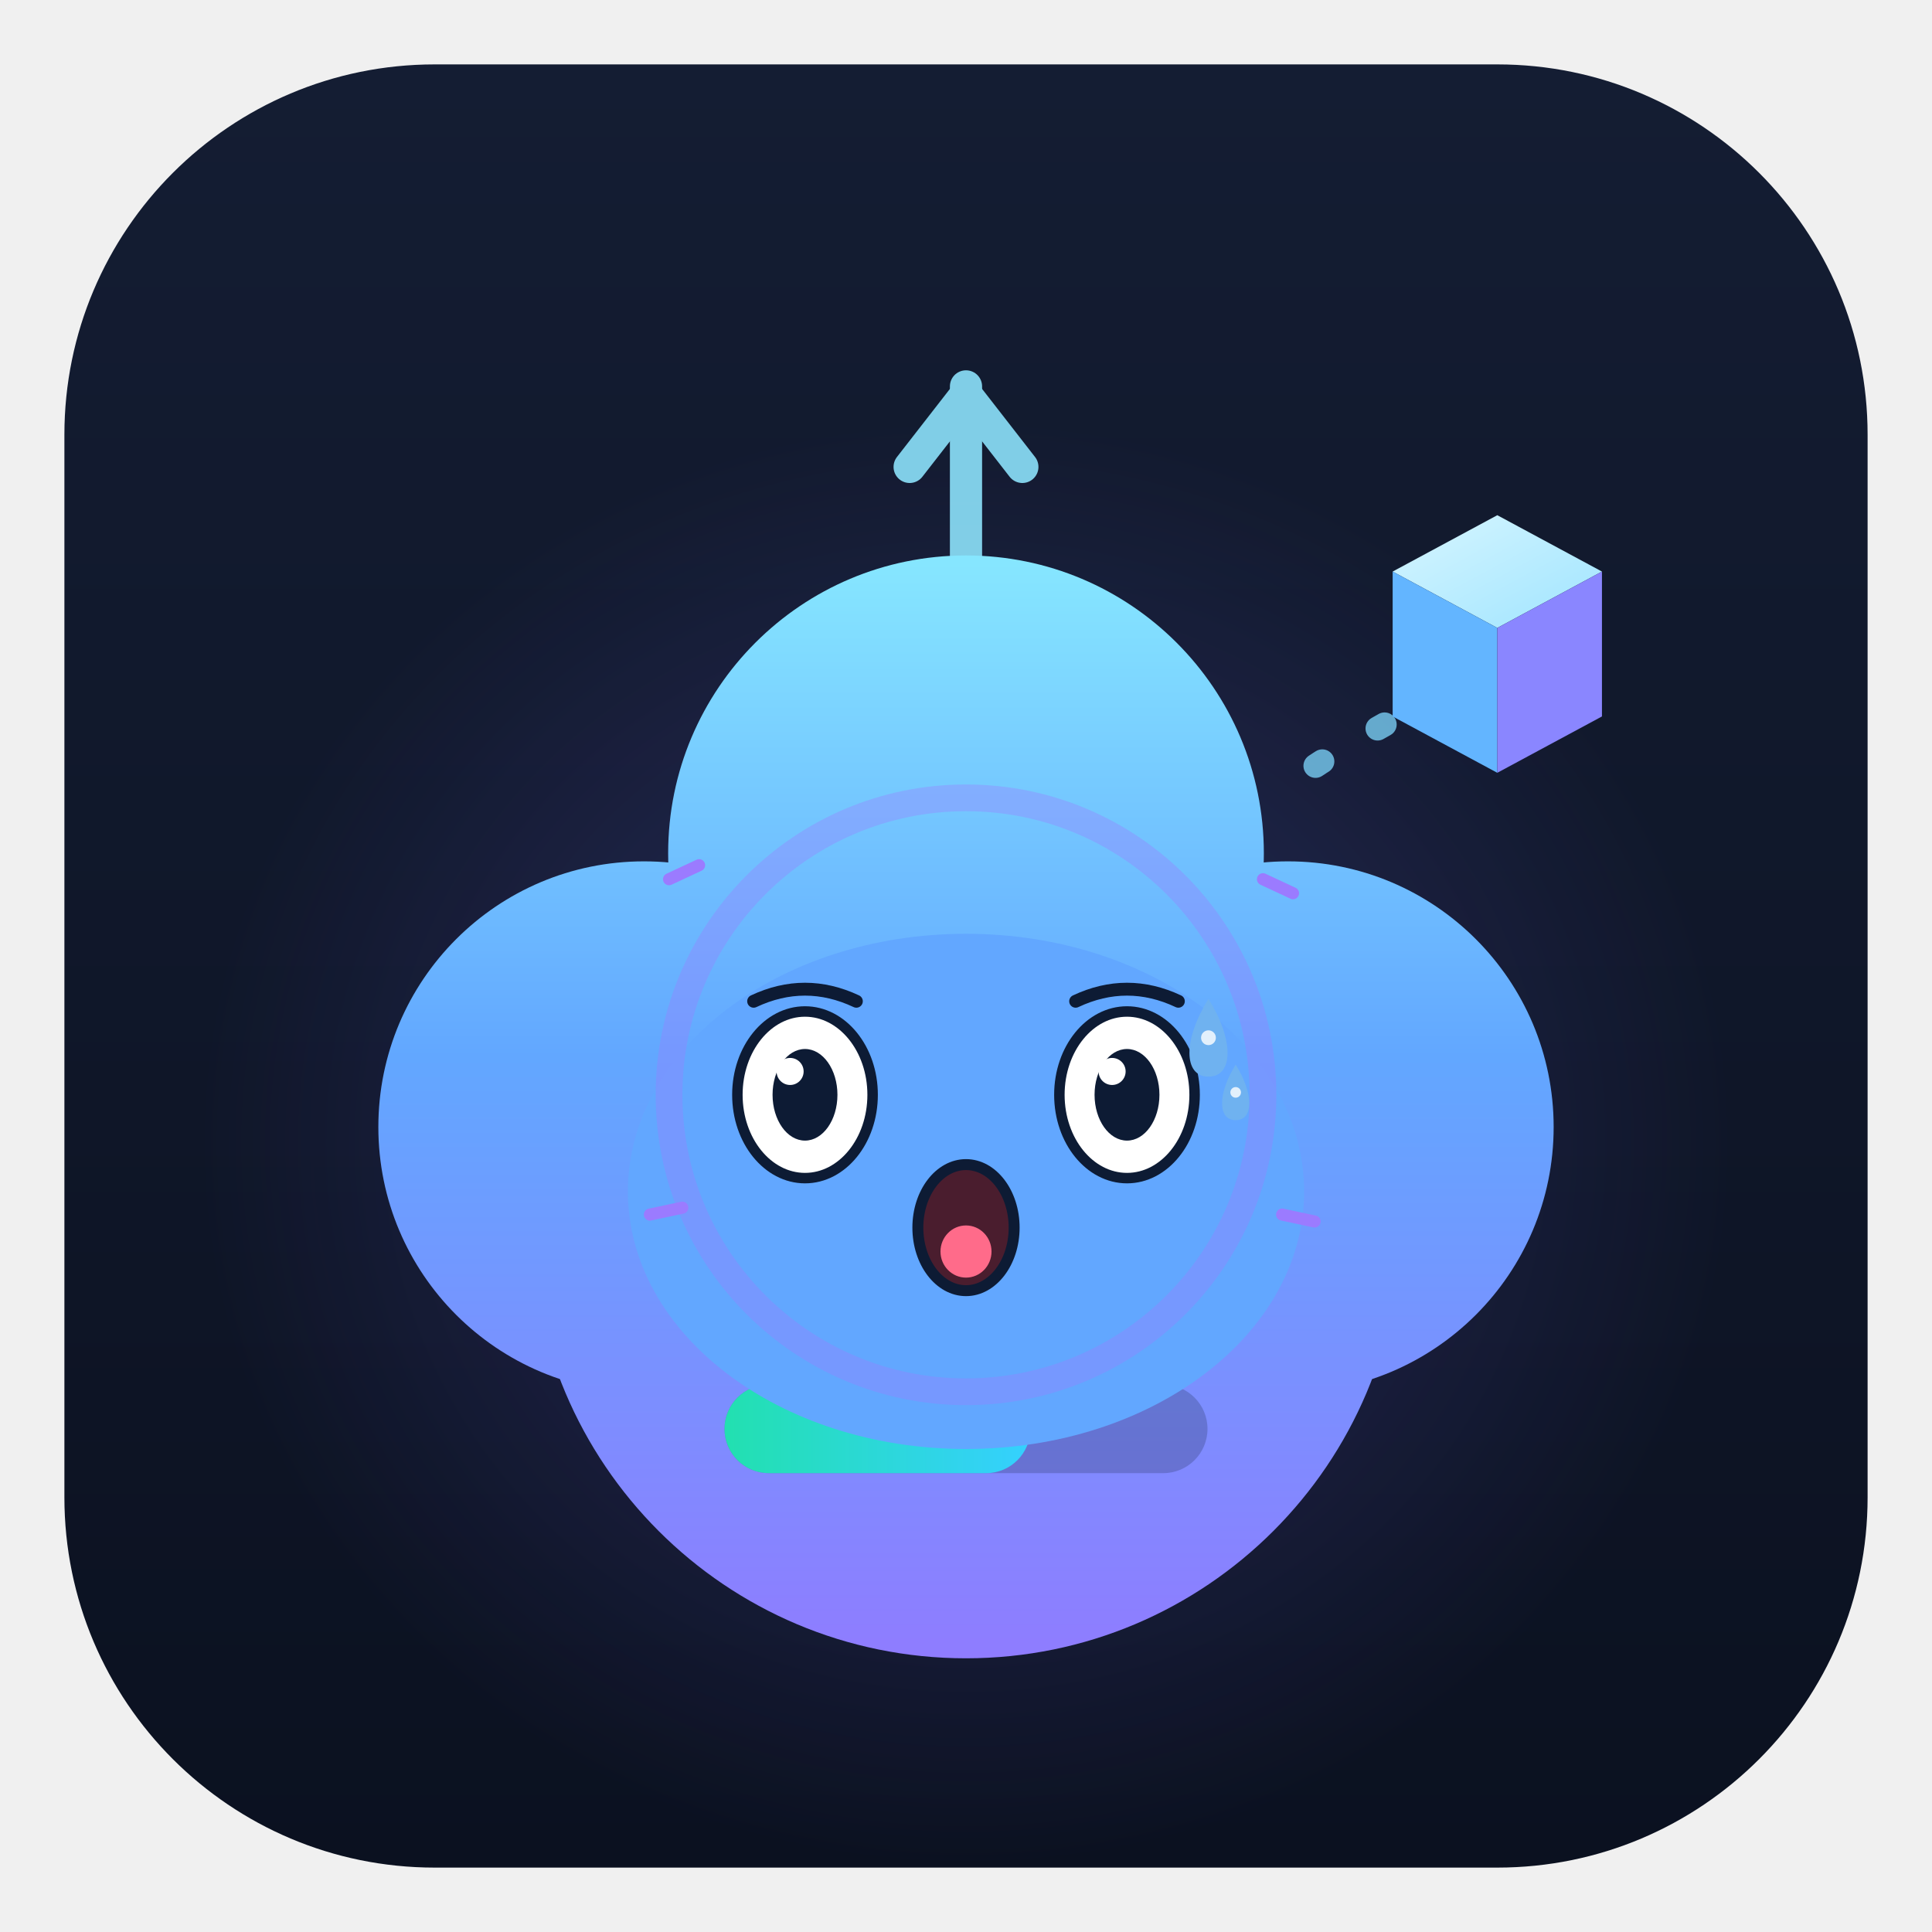
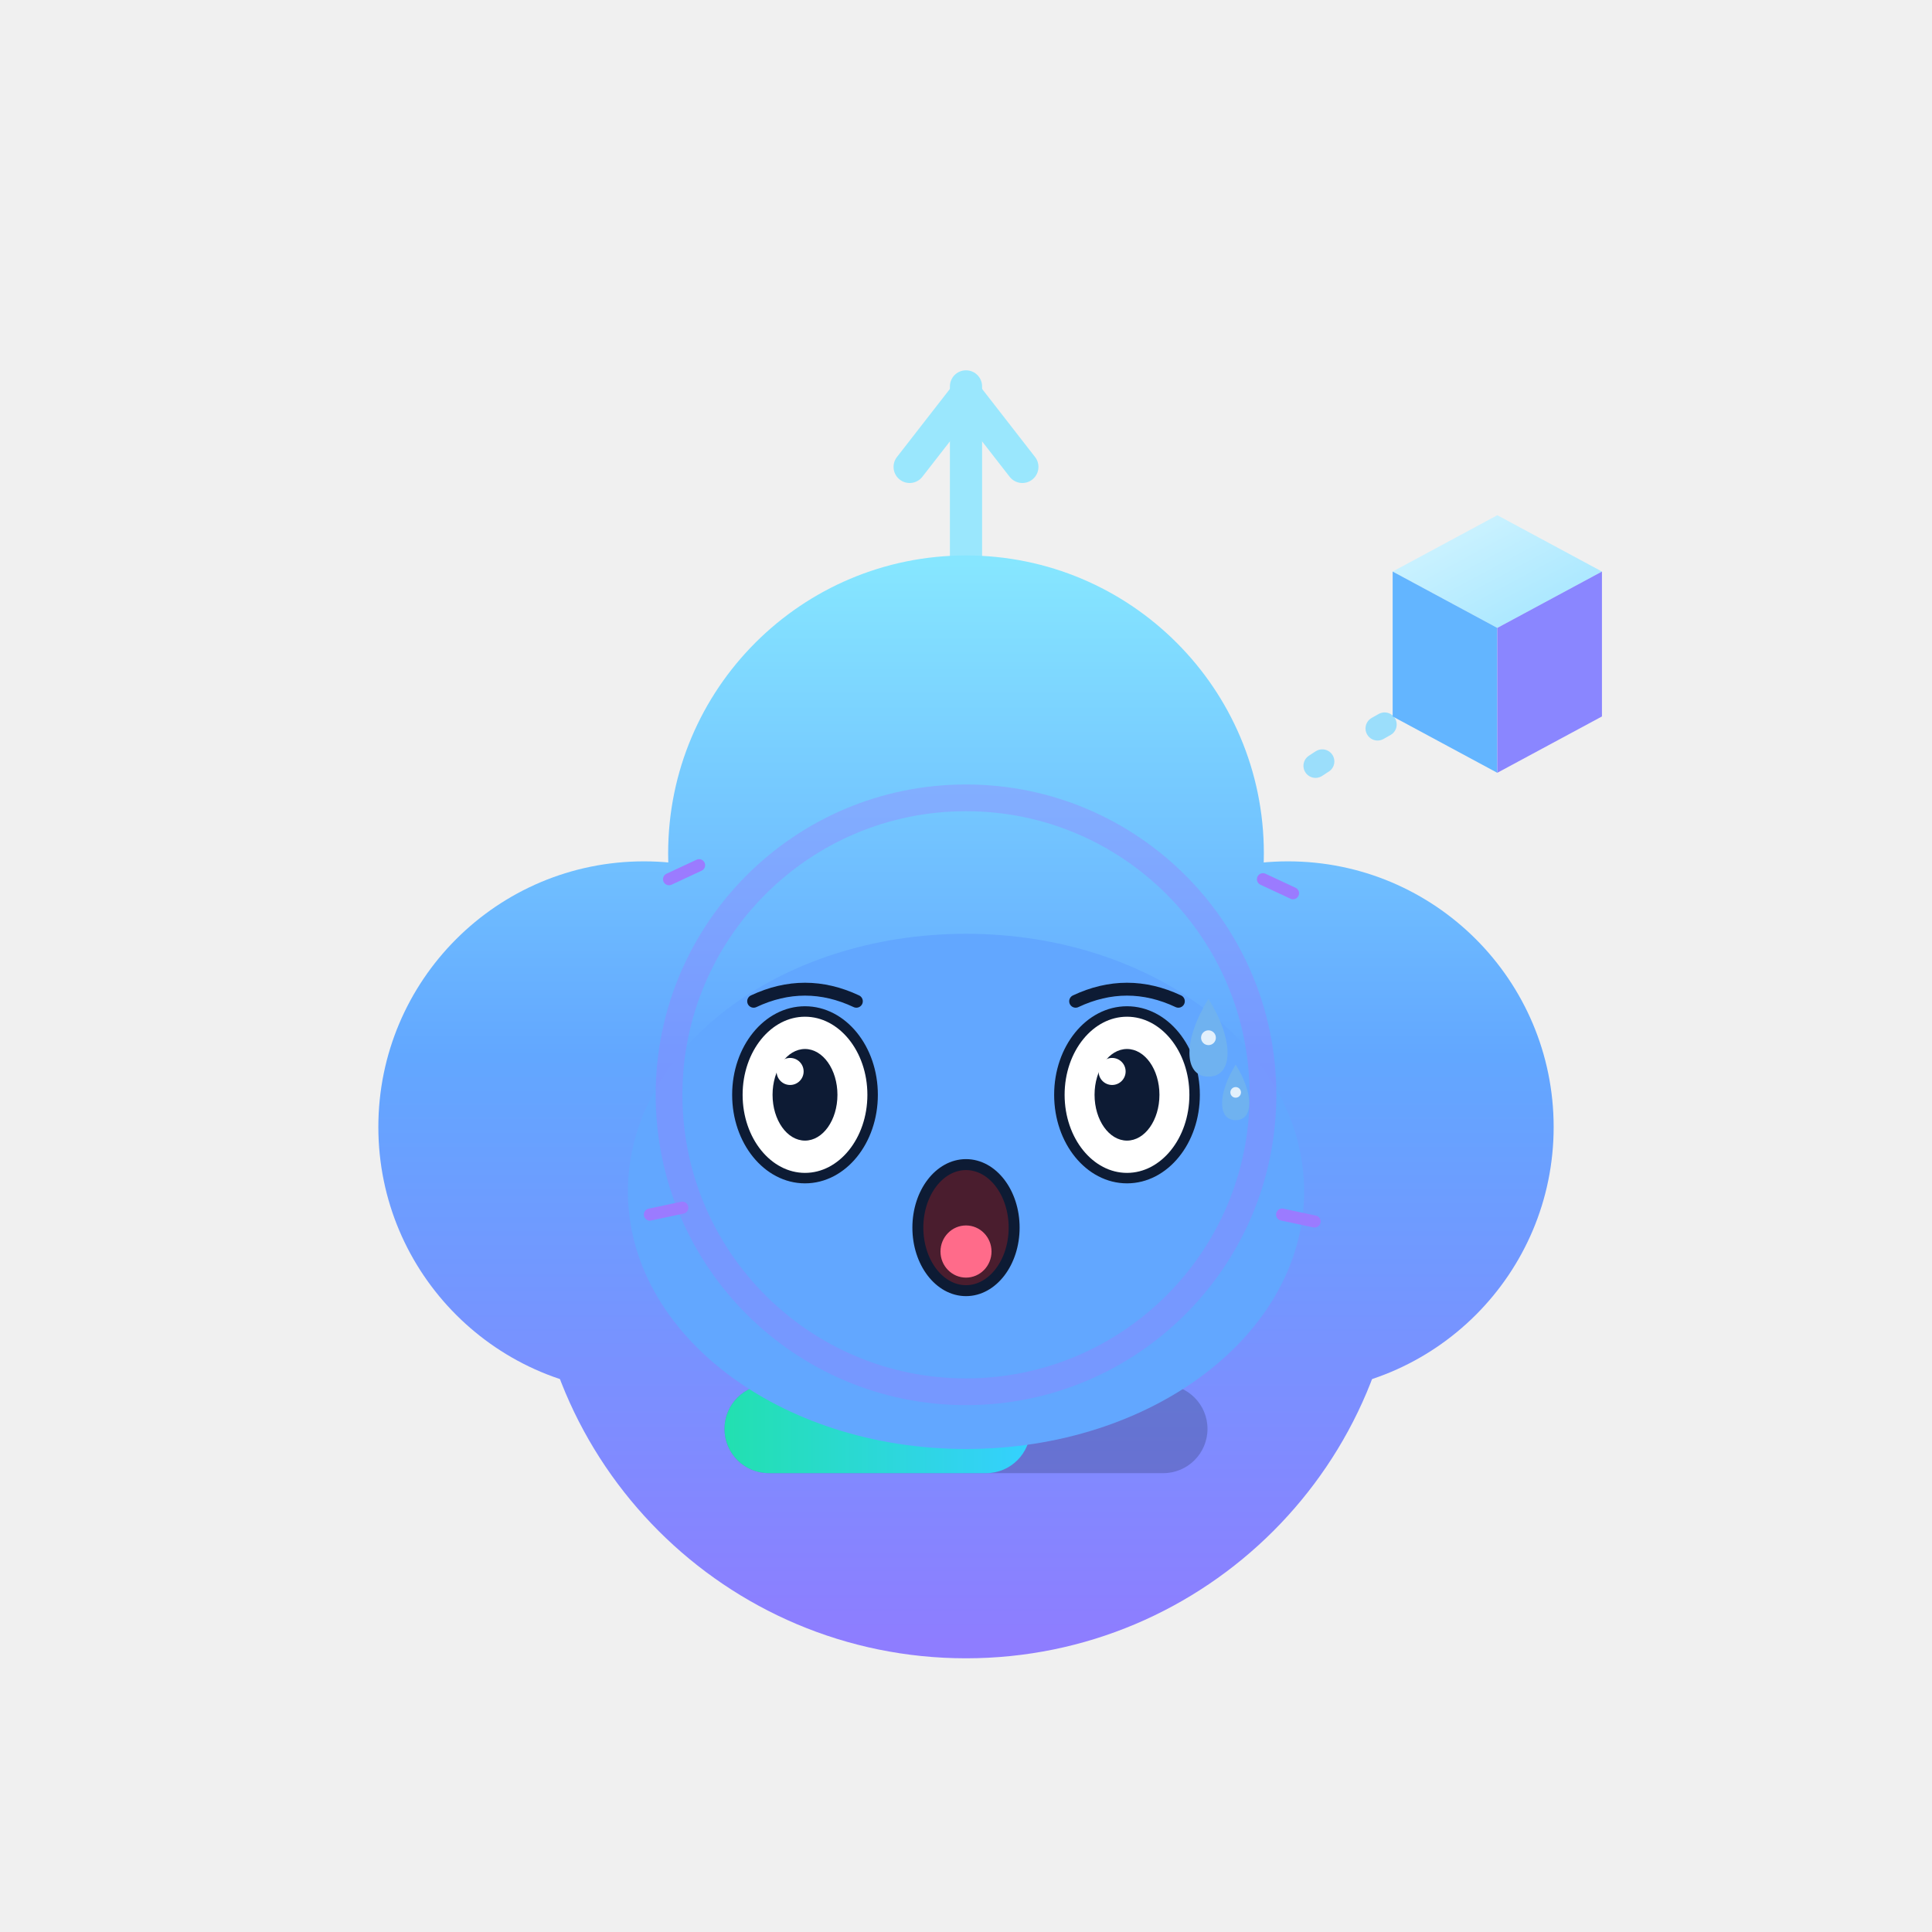
<svg xmlns="http://www.w3.org/2000/svg" viewBox="0 0 240 240" width="240" height="240" role="img" aria-label="以太兽 · 惊恐 Terrified">
  <style>
.ex-motion { animation: ex-tremble 0.18s ease-in-out infinite; transform-box: fill-box; transform-origin: 50% 50%; }
.ex-anim-tear { animation: ex-tear 1.8s ease-in infinite; transform-box: fill-box; transform-origin: center; }
.ex-anim-sweat { animation: ex-tear 1.5s ease-in infinite; transform-box: fill-box; transform-origin: center; }
.ex-anim-heart { animation: ex-heart 2.2s ease-out infinite; transform-box: fill-box; transform-origin: center; }
.ex-anim-spark { animation: ex-spark 1.9s ease-in-out infinite; transform-box: fill-box; transform-origin: center; }
.ex-anim-rain { animation: ex-rain 1.4s linear infinite; transform-box: fill-box; transform-origin: center; }
.ex-anim-confetti { animation: ex-confetti 2.4s linear infinite; transform-box: fill-box; transform-origin: center; }
.ex-anim-pulse { animation: ex-pulse 1.6s ease-in-out infinite; transform-box: fill-box; transform-origin: center; }
.ex-anim-knock { animation: ex-knock 0.55s ease-in-out infinite; transform-box: fill-box; transform-origin: center; }
.ex-anim-knockline { animation: ex-knockline 0.55s ease-out infinite; transform-box: fill-box; transform-origin: center; }
.ex-anim-palm { animation: ex-palm 0.9s ease-in-out infinite; transform-box: fill-box; transform-origin: center; }
.ex-anim-steam { animation: ex-steam 1.8s ease-out infinite; transform-box: fill-box; transform-origin: center; }
.ex-anim-shock { animation: ex-shock 0.5s ease-in-out infinite; transform-box: fill-box; transform-origin: center; }
.ex-anim-please { animation: ex-please 1.4s ease-in-out infinite; transform-box: fill-box; transform-origin: center; }
.ex-anim-drift { animation: ex-drift 4.5s ease-in-out infinite; transform-box: fill-box; transform-origin: center; }
@keyframes ex-tremble { 0%,100% { transform: translate(0,0); } 25% { transform: translate(-2.4px,1.32px); } 50% { transform: translate(2.4px,-1.32px); } 75% { transform: translate(-1.92px,1.32px); } }
@keyframes ex-tear { 0% { transform: translateY(0); opacity: 0; } 18% { opacity: 1; } 100% { transform: translateY(8.25px); opacity: 0; } }
@keyframes ex-heart { 0% { transform: translateY(0) scale(.65); opacity: 0; } 20% { opacity: 1; } 100% { transform: translateY(-13.5px) scale(1.15); opacity: 0; } }
@keyframes ex-spark { 0%,100% { transform: scale(.6) rotate(0deg); opacity: .3; } 50% { transform: scale(1.15) rotate(25deg); opacity: 1; } }
@keyframes ex-rain { 0% { transform: translateY(0); opacity: 0; } 20% { opacity: 1; } 100% { transform: translateY(9px); opacity: 0; } }
@keyframes ex-confetti { 0% { transform: translateY(-4px) rotate(0deg); opacity: 1; } 100% { transform: translateY(14px) rotate(200deg); opacity: 0; } }
@keyframes ex-pulse { 0%,100% { transform: scale(1); opacity: .35; } 50% { transform: scale(1.18); opacity: .7; } }
@keyframes ex-knock { 0%,100% { transform: translateX(3.38px); } 35% { transform: translateX(0); } }
@keyframes ex-knockline { 0%,100% { transform: scaleX(.6); opacity: .35; } 35% { transform: scaleX(1); opacity: 1; } }
@keyframes ex-palm { 0%,100% { transform: translateY(0) rotate(0deg); } 50% { transform: translateY(-1px) rotate(-4deg); } }
@keyframes ex-steam { 0% { transform: translateY(0); opacity: .7; } 100% { transform: translateY(-7px); opacity: 0; } }
@keyframes ex-shock { 0%,100% { transform: scaleX(.7); opacity: .4; } 50% { transform: scaleX(1.25); opacity: 1; } }
@keyframes ex-please { 0%,100% { transform: translateY(0); } 50% { transform: translateY(-1.5px); } }
@keyframes ex-drift { 0%,100% { transform: translateY(0); } 50% { transform: translateY(-1.5px); } }
@media (prefers-reduced-motion: reduce) {
  .ex-motion, [class*="ex-anim-"] { animation: none !important; }
}
</style>
  <g class="ex-motion ex-terrified">
    <g class="ex-base">
      <defs>
-         <linearGradient id="auBg" x1="0" y1="0" x2="0" y2="1">
-           <stop offset="0" stop-color="#141d33" />
-           <stop offset="1" stop-color="#0b1120" />
-         </linearGradient>
-         <radialGradient id="auGlow" cx="0.5" cy="0.5" r="0.5">
-           <stop offset="0" stop-color="#4fd1ff" stop-opacity="0.26" />
-           <stop offset="0.6" stop-color="#7c6cff" stop-opacity="0.10" />
-           <stop offset="1" stop-color="#7c6cff" stop-opacity="0" />
-         </radialGradient>
        <linearGradient id="auBody" gradientUnits="userSpaceOnUse" x1="120" y1="70" x2="120" y2="206">
          <stop offset="0" stop-color="#86e6ff" />
          <stop offset="0.45" stop-color="#62a7ff" />
          <stop offset="1" stop-color="#8f7cff" />
        </linearGradient>
        <linearGradient id="auCubeTop" x1="0" y1="0" x2="1" y2="1">
          <stop offset="0" stop-color="#d7f6ff" />
          <stop offset="1" stop-color="#9fe4ff" />
        </linearGradient>
        <linearGradient id="auBar" x1="0" y1="0" x2="1" y2="0">
          <stop offset="0" stop-color="#22e0b0" />
          <stop offset="1" stop-color="#35d0ff" />
        </linearGradient>
      </defs>
-       <rect x="8" y="8" width="224" height="224" rx="46" fill="url(#auBg)" />
-       <ellipse cx="120" cy="142" rx="96" ry="90" fill="url(#auGlow)" />
      <g stroke="#8fe6ff" stroke-width="4" stroke-linecap="round" fill="none" opacity="0.88">
        <path d="M120 70 V48" />
        <path d="M113 58 L120 49 L127 58" stroke-linejoin="round" />
      </g>
      <g fill="url(#auBody)">
        <circle cx="120" cy="152" r="54" />
        <circle cx="80" cy="140" r="33" />
        <circle cx="160" cy="140" r="33" />
        <circle cx="120" cy="106" r="37" />
      </g>
      <g fill="#0d1b34">
        <ellipse cx="100" cy="136" rx="7.5" ry="9.5" />
        <ellipse cx="140" cy="136" rx="7.5" ry="9.5" />
      </g>
      <g fill="#ffffff" opacity="0.92">
        <circle cx="97" cy="131.5" r="2.6" />
        <circle cx="137" cy="131.5" r="2.6" />
      </g>
      <path d="M111 153 q 9 9 18 0" fill="none" stroke="#0d1b34" stroke-width="3.4" stroke-linecap="round" />
      <rect x="90" y="172" width="60" height="11" rx="5.5" fill="#0d1b34" opacity="0.22" />
      <rect x="90" y="172" width="38" height="11" rx="5.5" fill="url(#auBar)">
    
  </rect>
      <path d="M172 90 q -9 5 -14 9" fill="none" stroke="#7fd8ff" stroke-width="3" stroke-linecap="round" stroke-dasharray="1 8" opacity="0.75" />
      <g>
        <path d="M186 64 L199 71 L186 78 L173 71 Z" fill="url(#auCubeTop)" />
        <path d="M173 71 L186 78 L186 96 L173 89 Z" fill="#63b5ff" />
        <path d="M186 78 L199 71 L199 89 L186 96 Z" fill="#8a86ff" />
      </g>
    </g>
    <g class="ex-face">
      <ellipse cx="120" cy="148" rx="42" ry="32" fill="#62A7FF" />
      <path d="M 93.62,124.38 Q 100,121.38 106.38,124.38" fill="none" stroke="#0D1B34" stroke-width="1.6" stroke-linecap="round" />
      <path d="M 133.62,124.38 Q 140,121.38 146.38,124.38" fill="none" stroke="#0D1B34" stroke-width="1.6" stroke-linecap="round" />
      <ellipse cx="100" cy="136" rx="8.4" ry="10.35" fill="#FFFFFF" stroke="#0D1B34" stroke-width="1.3" />
      <ellipse cx="100" cy="136" rx="4.03" ry="5.69" fill="#0D1B34" />
      <circle cx="98.15" cy="133.1" r="1.68" fill="#FFFFFF" />
      <ellipse cx="140" cy="136" rx="8.4" ry="10.35" fill="#FFFFFF" stroke="#0D1B34" stroke-width="1.3" />
      <ellipse cx="140" cy="136" rx="4.03" ry="5.69" fill="#0D1B34" />
      <circle cx="138.15" cy="133.1" r="1.68" fill="#FFFFFF" />
      <ellipse cx="120" cy="152.5" rx="5.98" ry="7.83" fill="#4A1D2E" stroke="#0D1B34" stroke-width="1.36" />
      <ellipse cx="120" cy="155.47" rx="3.17" ry="3.24" fill="#FF6B8A" />
      <g transform="translate(0 0)">
        <path class="ex-anim-sweat" style="animation-delay:0.2s" d="M 150.12,124.08 C 153.28,129.12 153.28,133.74 150.12,133.74 C 146.97,133.74 146.97,129.12 150.12,124.08 Z" fill="#6FB2F0" />
        <circle cx="150.12" cy="128.91" r="0.92" fill="#FFFFFF" opacity=".8" />
      </g>
      <g transform="translate(0 0)">
        <path class="ex-anim-sweat" style="animation-delay:0.2s" d="M 153.5,132.25 C 155.75,135.85 155.75,139.15 153.5,139.15 C 151.25,139.15 151.25,135.85 153.5,132.25 Z" fill="#6FB2F0" />
        <circle cx="153.5" cy="135.7" r="0.66" fill="#FFFFFF" opacity=".8" />
      </g>
      <circle class="ex-anim-pulse" cx="120" cy="136" r="36.89" fill="none" stroke="#9B7BFF" stroke-width="3.32" opacity=".35" />
      <g transform="translate(83.11 109.22) rotate(-25)">
        <path class="ex-anim-shock" style="animation-delay:0.0s" d="M 0 0 L 4.12 0" stroke="#9B7BFF" stroke-width="1.5" stroke-linecap="round" />
      </g>
      <g transform="translate(156.89 109.22) rotate(25)">
        <path class="ex-anim-shock" style="animation-delay:0.08s" d="M 0 0 L 4.12 0" stroke="#9B7BFF" stroke-width="1.5" stroke-linecap="round" />
      </g>
      <g transform="translate(80.73 150.88) rotate(-12)">
        <path class="ex-anim-shock" style="animation-delay:0.16s" d="M 0 0 L 4.12 0" stroke="#9B7BFF" stroke-width="1.5" stroke-linecap="round" />
      </g>
      <g transform="translate(159.27 150.88) rotate(12)">
        <path class="ex-anim-shock" style="animation-delay:0.24s" d="M 0 0 L 4.12 0" stroke="#9B7BFF" stroke-width="1.5" stroke-linecap="round" />
      </g>
    </g>
  </g>
</svg>
